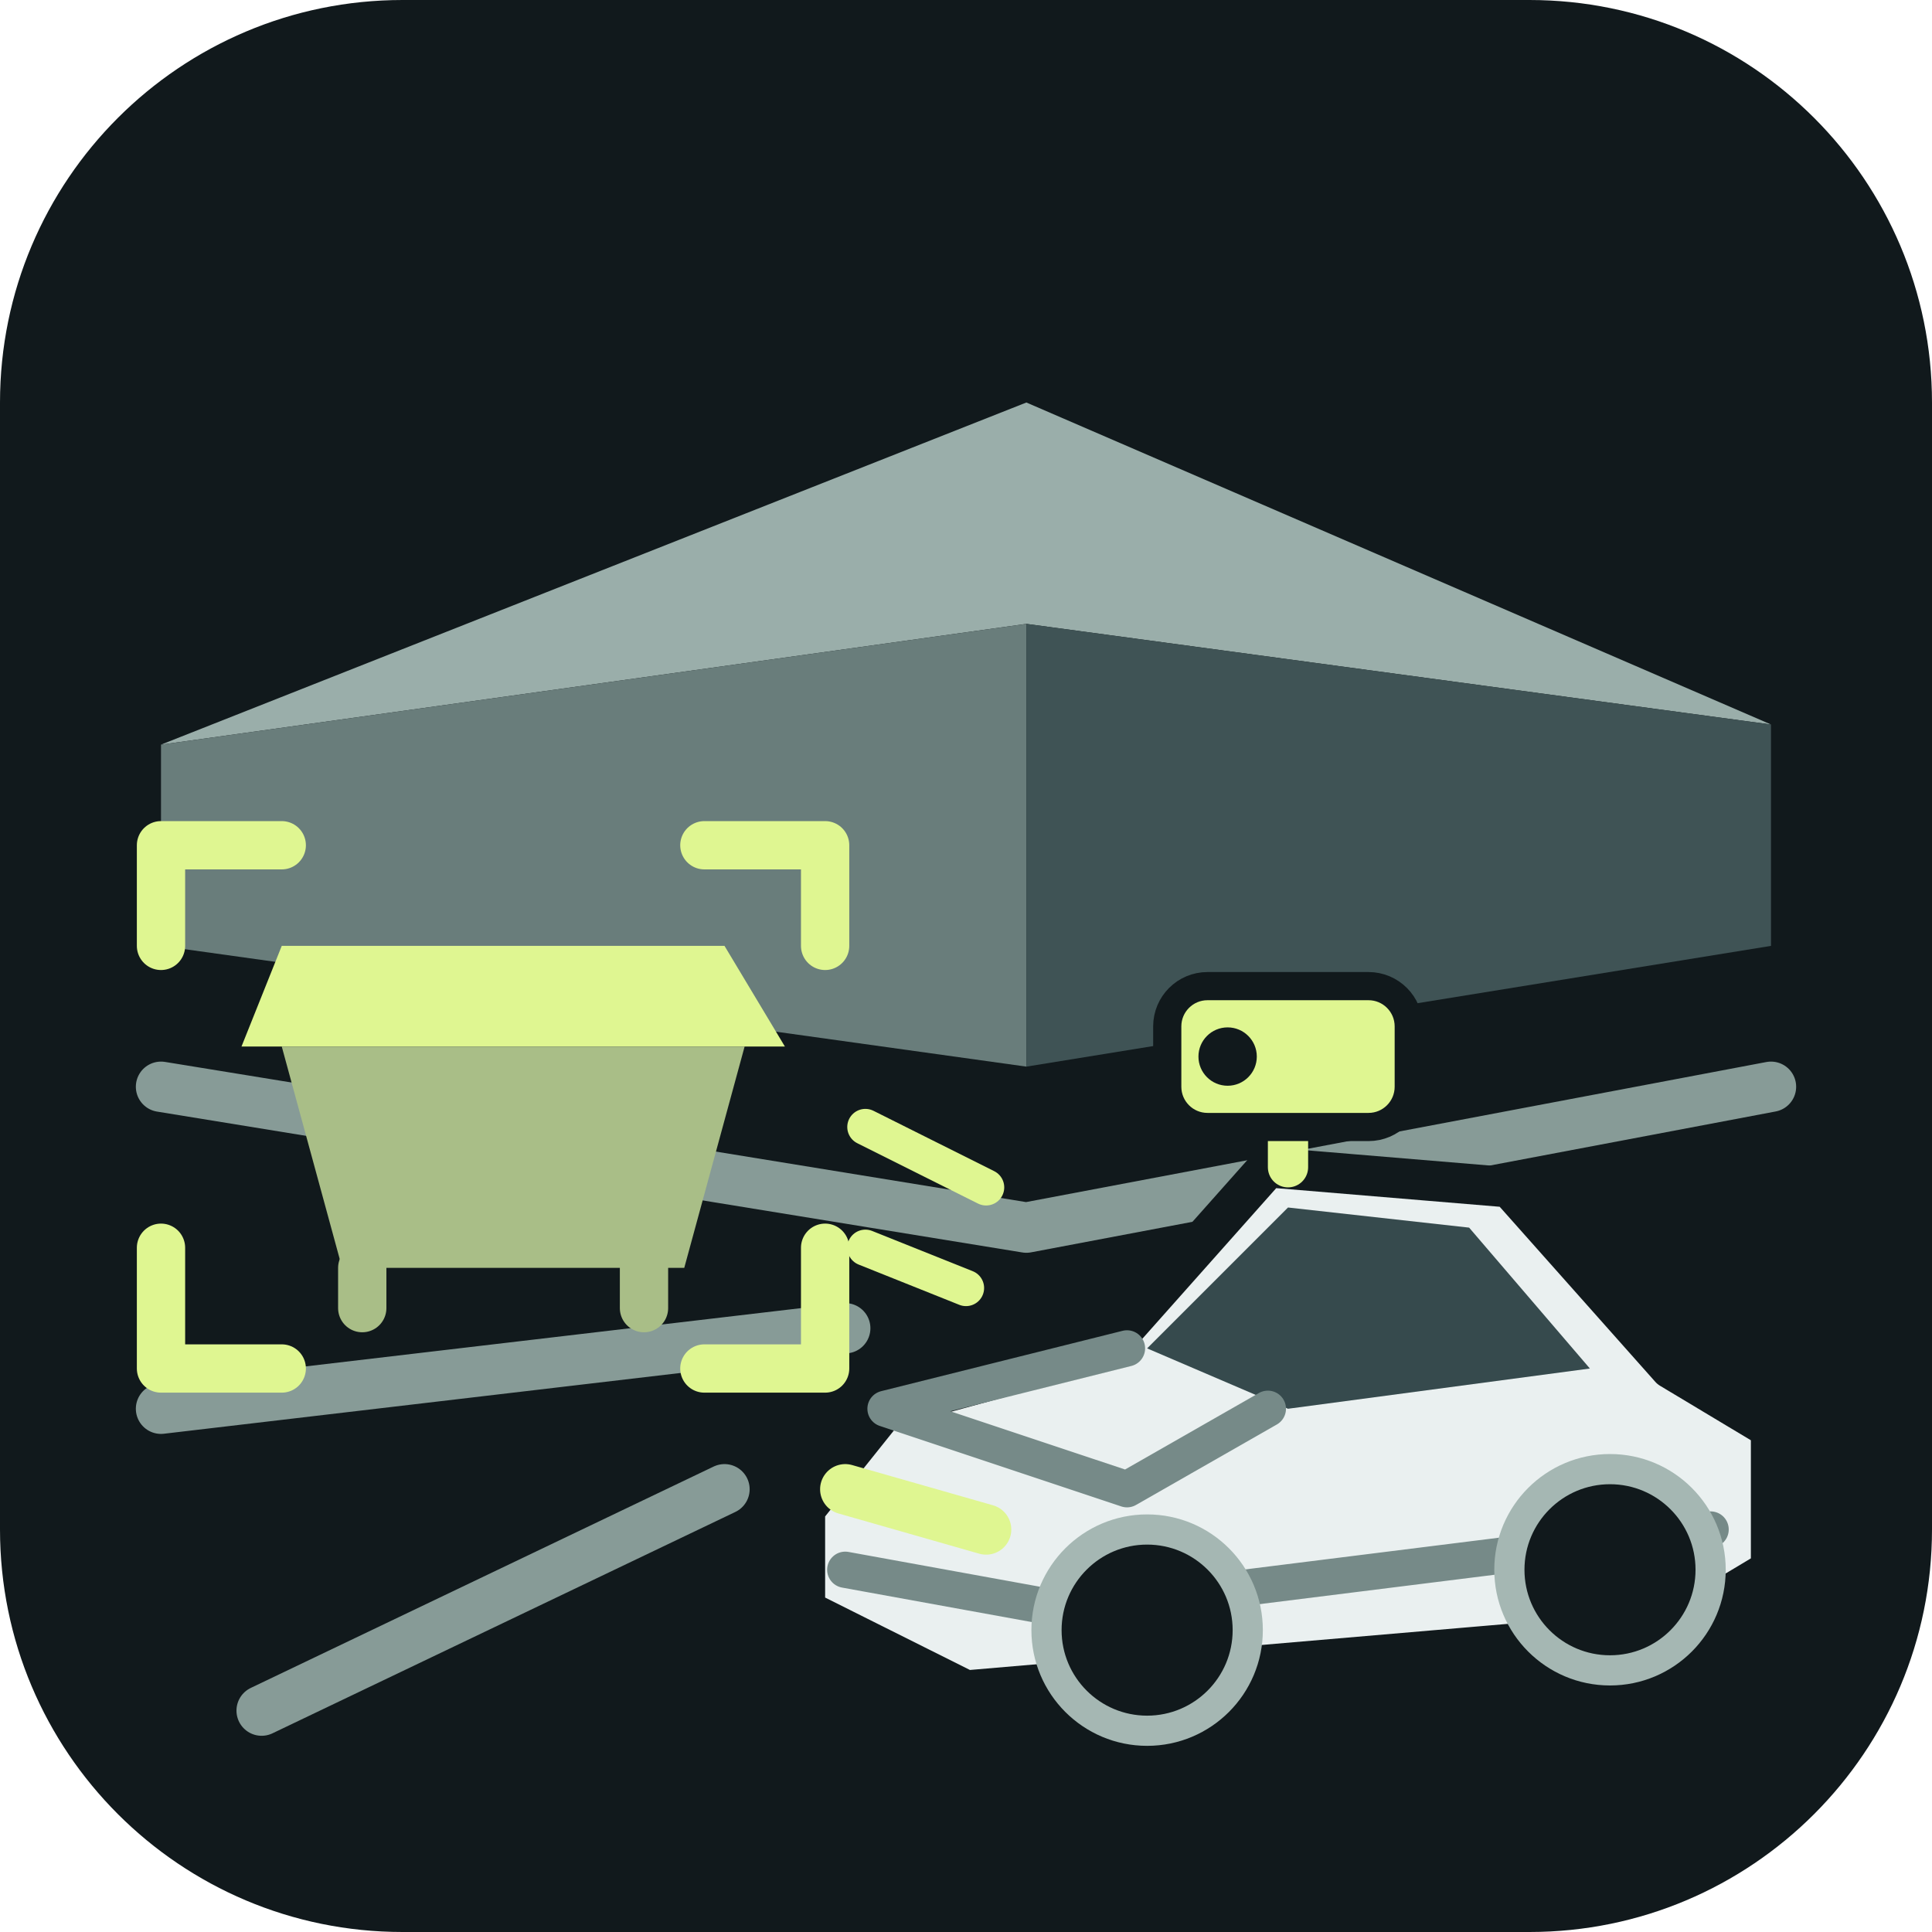
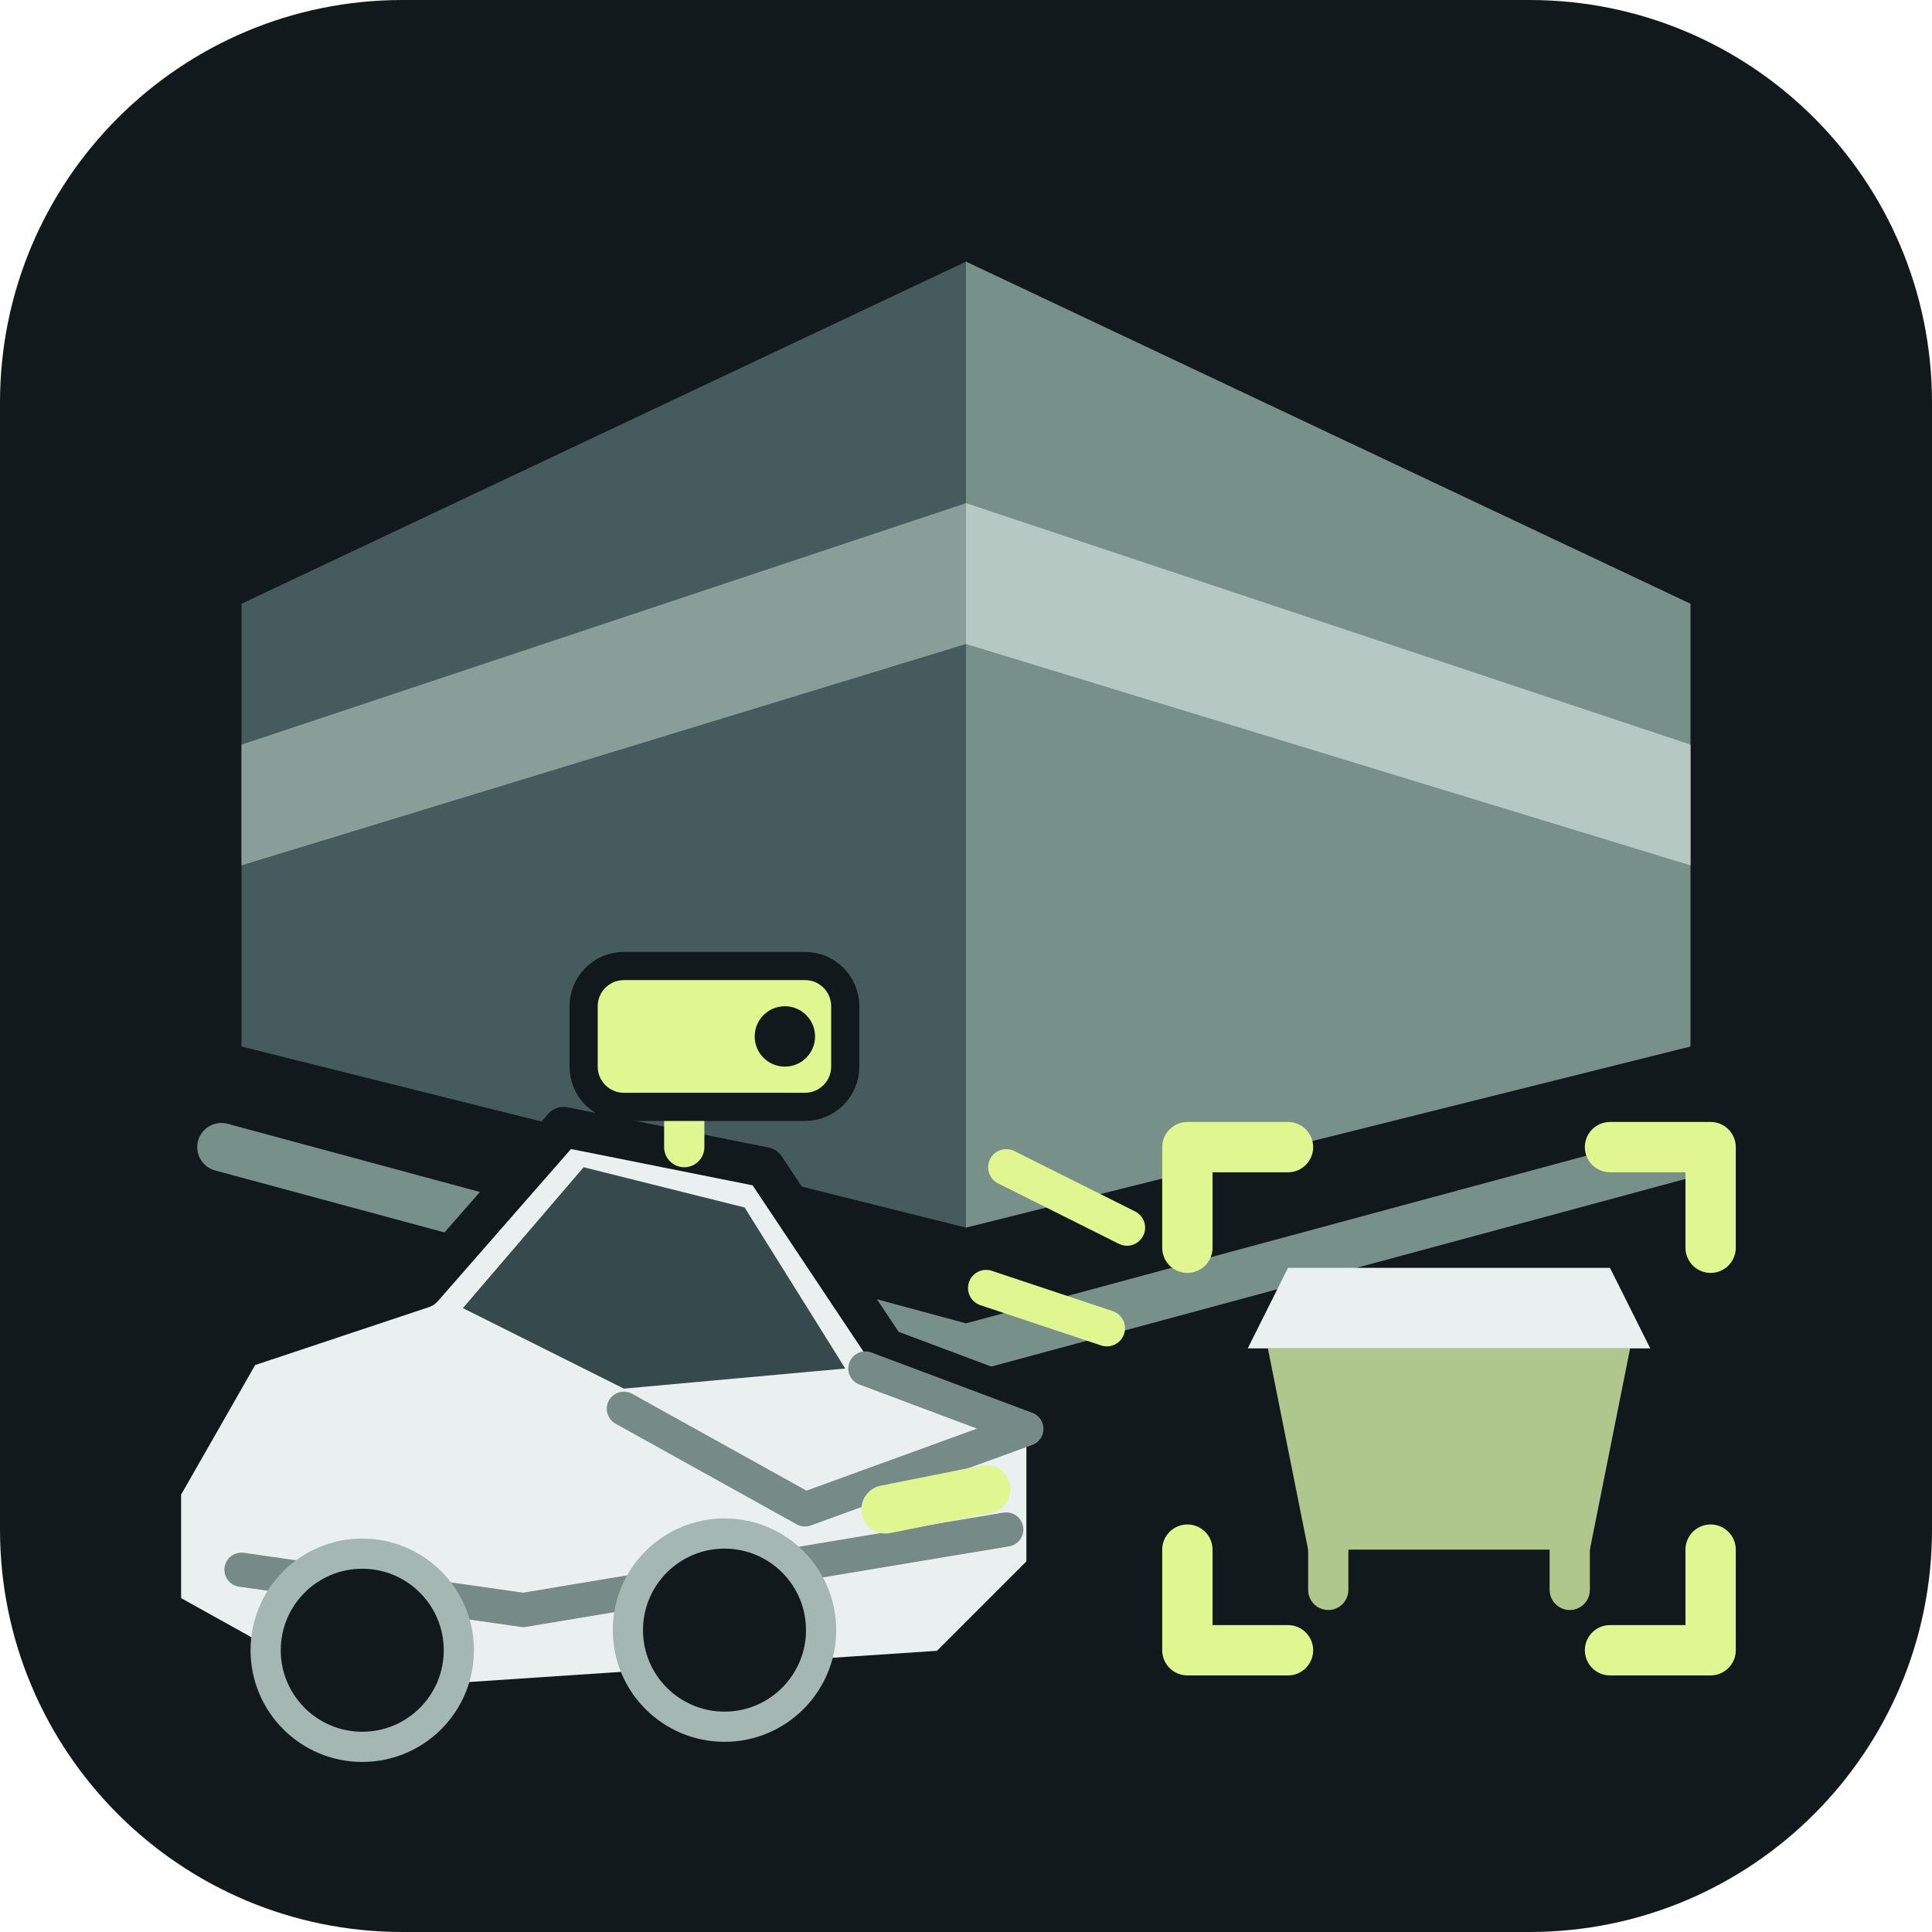
<svg xmlns="http://www.w3.org/2000/svg" viewBox="0 0 96 96" role="img" aria-labelledby="title">
  <rect width="96" height="96" rx="20" fill="#11191C" />
  <g stroke-linejoin="round" stroke-linecap="round">
-     <path d="M8 37 51 20 88 36 51 31Z" fill="#9AAEAA" />
-     <path d="M8 37 51 31v22L8 47Z" fill="#697D7B" />
-     <path d="M51 31 88 36v11l-37 6Z" fill="#3F5355" />
-     <path d="M8 54 51 61 88 54M8 70l34-4m-29 19 23-11" fill="none" stroke="#879B97" stroke-width="2.5" />
-     <path d="M14 47h22l3 5H12Z" fill="#DFF691" />
-     <path d="M14 52h23l-3 11H17Z" fill="#A9BE87" />
-     <path d="M18 63v2m14-2v2" stroke="#A9BE87" stroke-width="2.4" />
-     <path d="M8 47v-5h6m21 0h6v5m0 15v6h-6m-21 0H8v-6" fill="none" stroke="#DFF691" stroke-width="2.4" />
-     <path d="m49 59-6-3m5 8-5-2" fill="none" stroke="#DFF691" stroke-width="1.8" />
-     <path d="m40 75 4-5 11-3 8-9 12 1 8 9 5 3v7l-5 3-35 3-8-4Z" fill="#EAF0F0" stroke="#11191C" stroke-width="2" />
-     <path d="m57 67 7-7 9 1 6 7-15 2Z" fill="#364A4D" />
-     <path d="m56 67-12 3 12 4 7-4m-21 8 11 2 32-4" fill="none" stroke="#768A88" stroke-width="1.8" />
-     <path d="m42 74 7 2" stroke="#DFF691" stroke-width="2.5" />
-     <circle cx="57" cy="81" r="5" fill="#11191C" stroke="#A5B7B3" stroke-width="1.5" />
-     <circle cx="80" cy="78" r="5" fill="#11191C" stroke="#A5B7B3" stroke-width="1.5" />
-     <path d="M64 58v-3" stroke="#DFF691" stroke-width="2" />
-     <rect x="58" y="49" width="12" height="7" rx="2" fill="#DFF691" stroke="#11191C" stroke-width="1.4" />
-     <circle cx="61" cy="52.5" r="1.45" fill="#11191C" />
+     <path d="M12 30 48 13v48l-36-9Z" fill="#465B5D" />
+     <path d="M48 13 84 30v22l-36 9Z" fill="#78908A" />
+     <path d="m12 37 36-12v7L12 43Z" fill="#899E99" />
+     <path d="m48 25 36 12v6L48 32Z" fill="#B6C8C2" />
+     <path d="m11 57 37 10 37-10" fill="none" stroke="#78908A" stroke-width="2.4" />
+     <path d="M59 62v-5h5m16 0h5v5m0 15v5h-5m-16 0h-5v-5" fill="none" stroke="#DFF691" stroke-width="2.5" />
+     <path d="M63 67h18l-2 10H65Z" fill="#AFC68C" />
+     <path d="M62 67l2-4h16l2 4Z" fill="#EAF0F0" />
+     <path d="M66 77v2m12-2v2" stroke="#AFC68C" stroke-width="2" />
+     <path d="m50 58 6 3m-7 3 6 2" stroke="#DFF691" stroke-width="1.8" />
+     <path d="m8 74 4-7 9-3 7-8 10 2 6 9 8 3v8l-5 5-30 2-9-5Z" fill="#EAF0F0" stroke="#11191C" stroke-width="2" />
+     <path d="m23 65 6-7 8 2 5 8-11 1Z" fill="#364A4D" />
+     <path d="m43 68 8 3-11 4-9-5m-19 8 14 2 24-4" fill="none" stroke="#768A88" stroke-width="1.7" />
+     <path d="m44 75 5-1" stroke="#DFF691" stroke-width="2.4" />
+     <circle cx="18" cy="82" r="4.8" fill="#11191C" stroke="#A5B7B3" stroke-width="1.5" />
+     <circle cx="36" cy="81" r="4.8" fill="#11191C" stroke="#A5B7B3" stroke-width="1.5" />
+     <path d="M34 57v-4" stroke="#DFF691" stroke-width="2" />
+     <rect x="29" y="48" width="13" height="7" rx="2" fill="#DFF691" stroke="#11191C" stroke-width="1.4" />
+     <circle cx="39" cy="51.5" r="1.5" fill="#11191C" />
  </g>
</svg>
